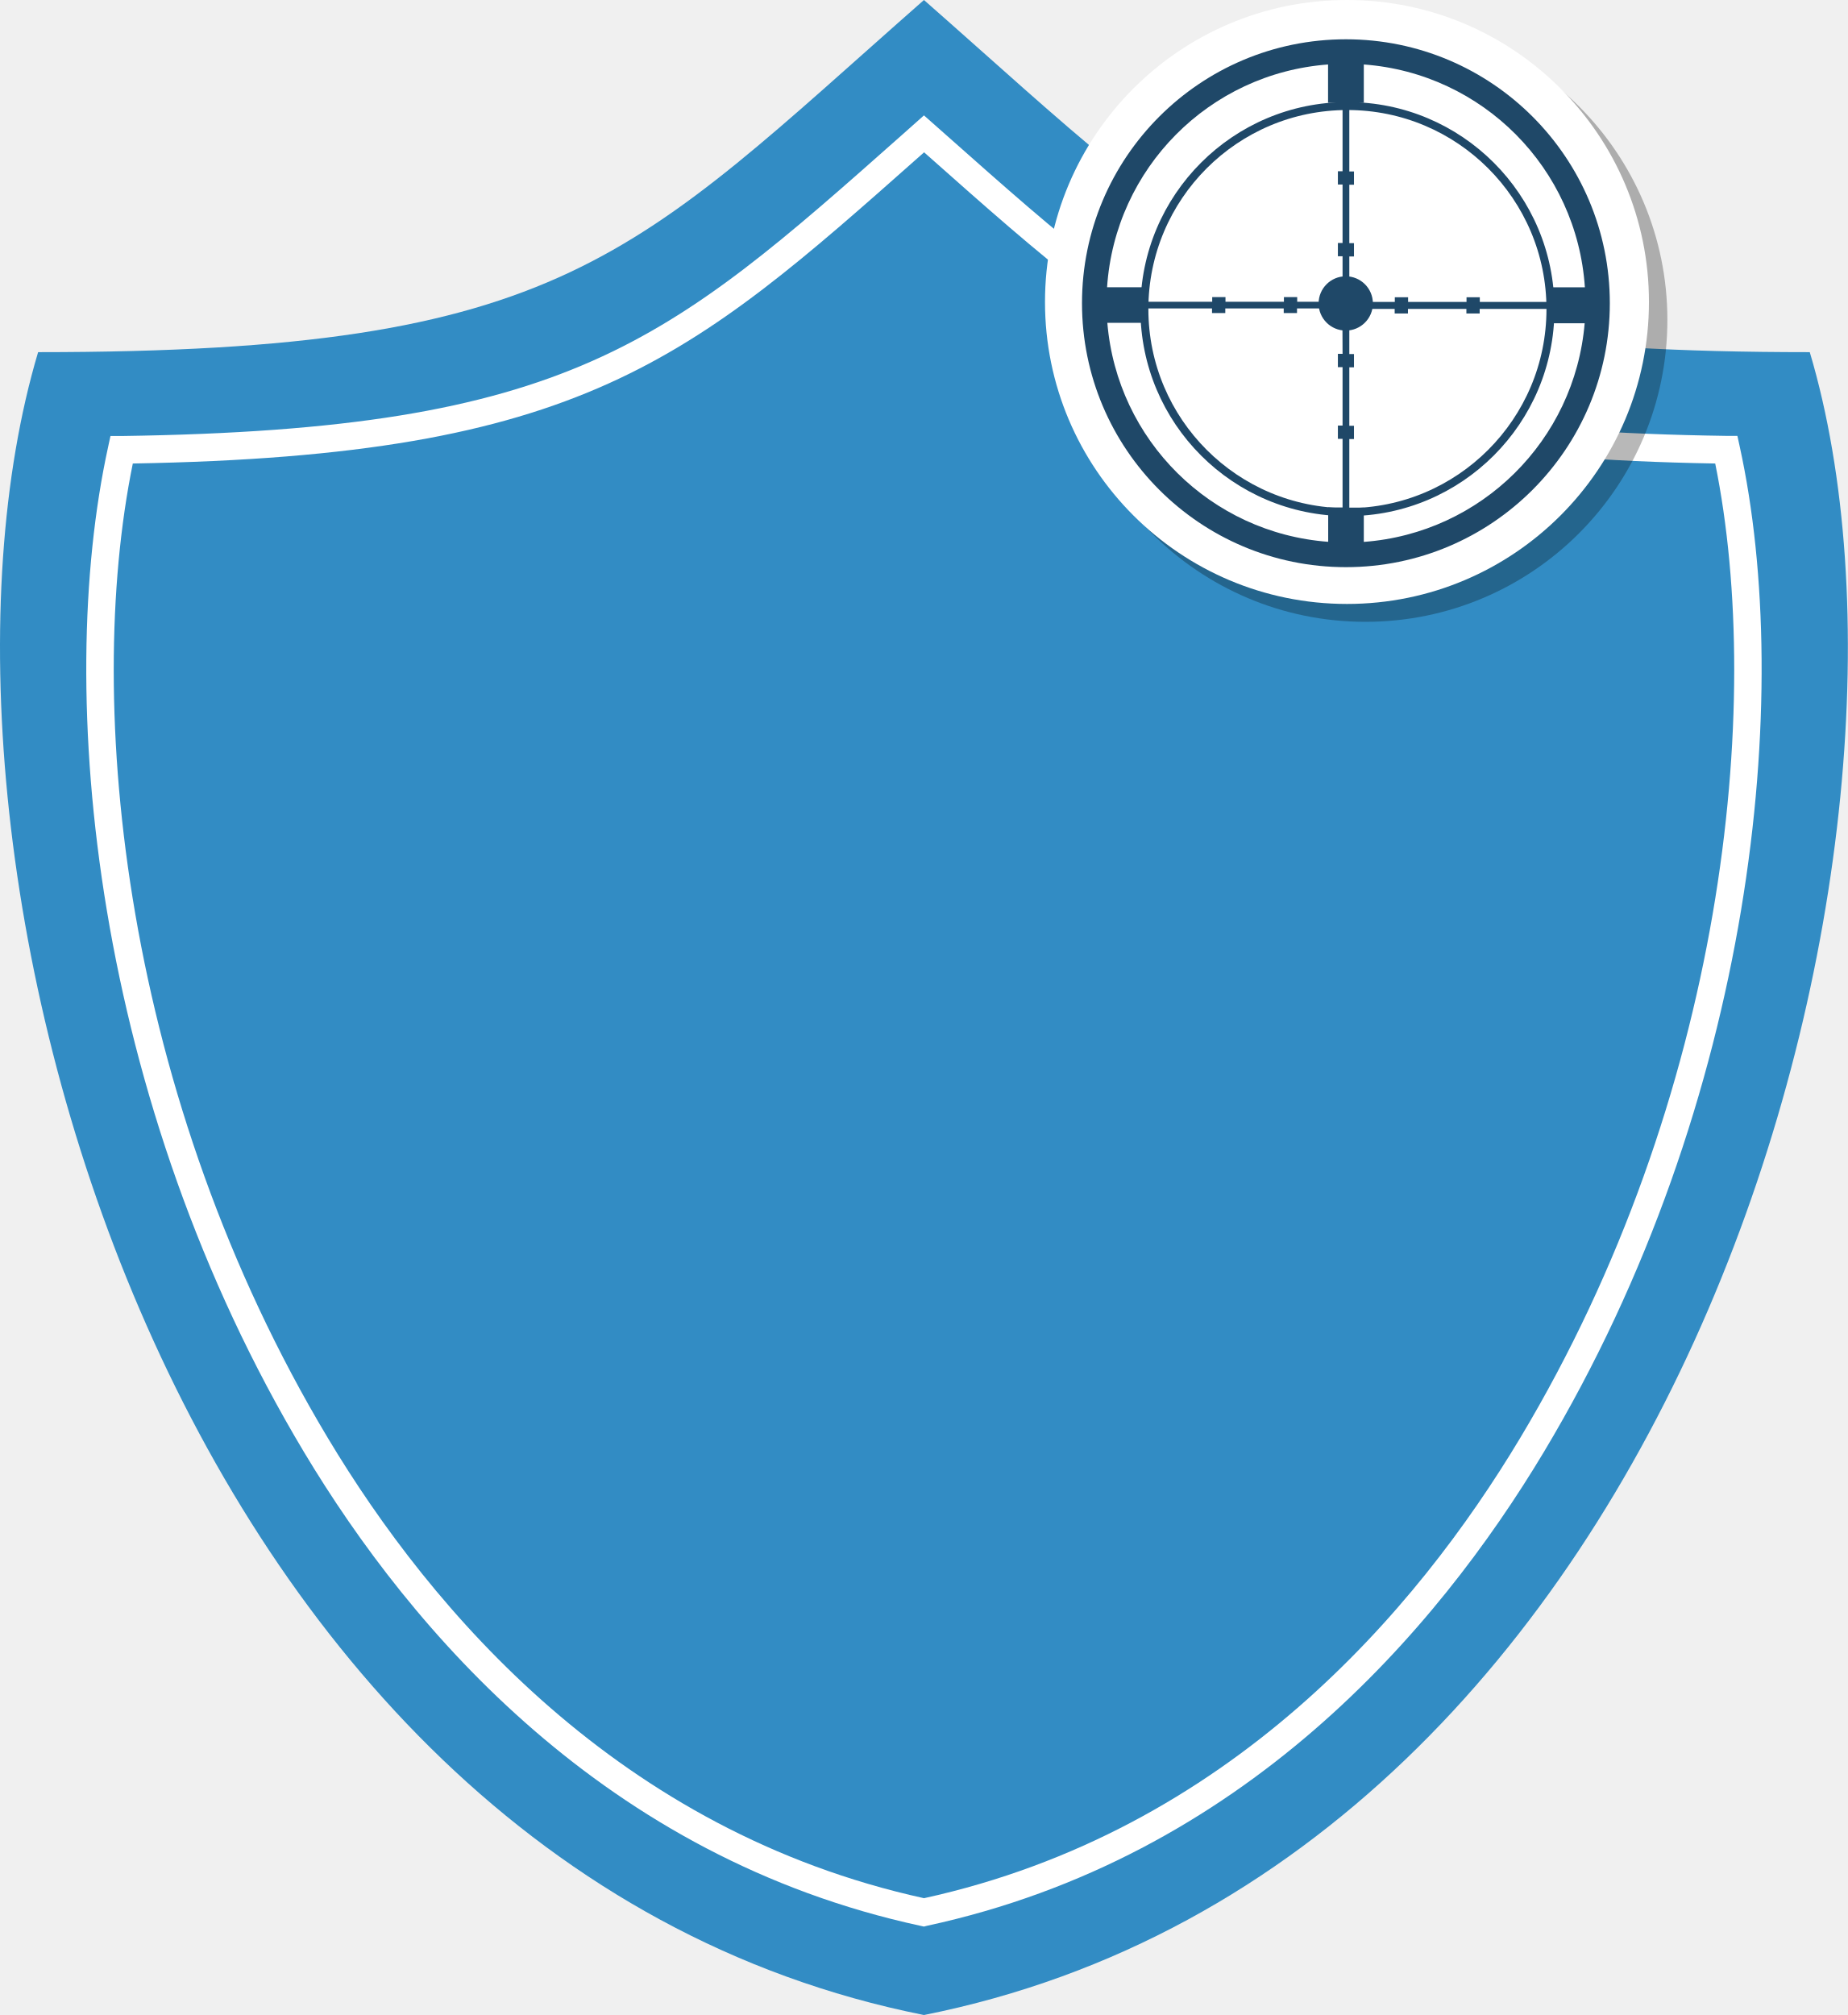
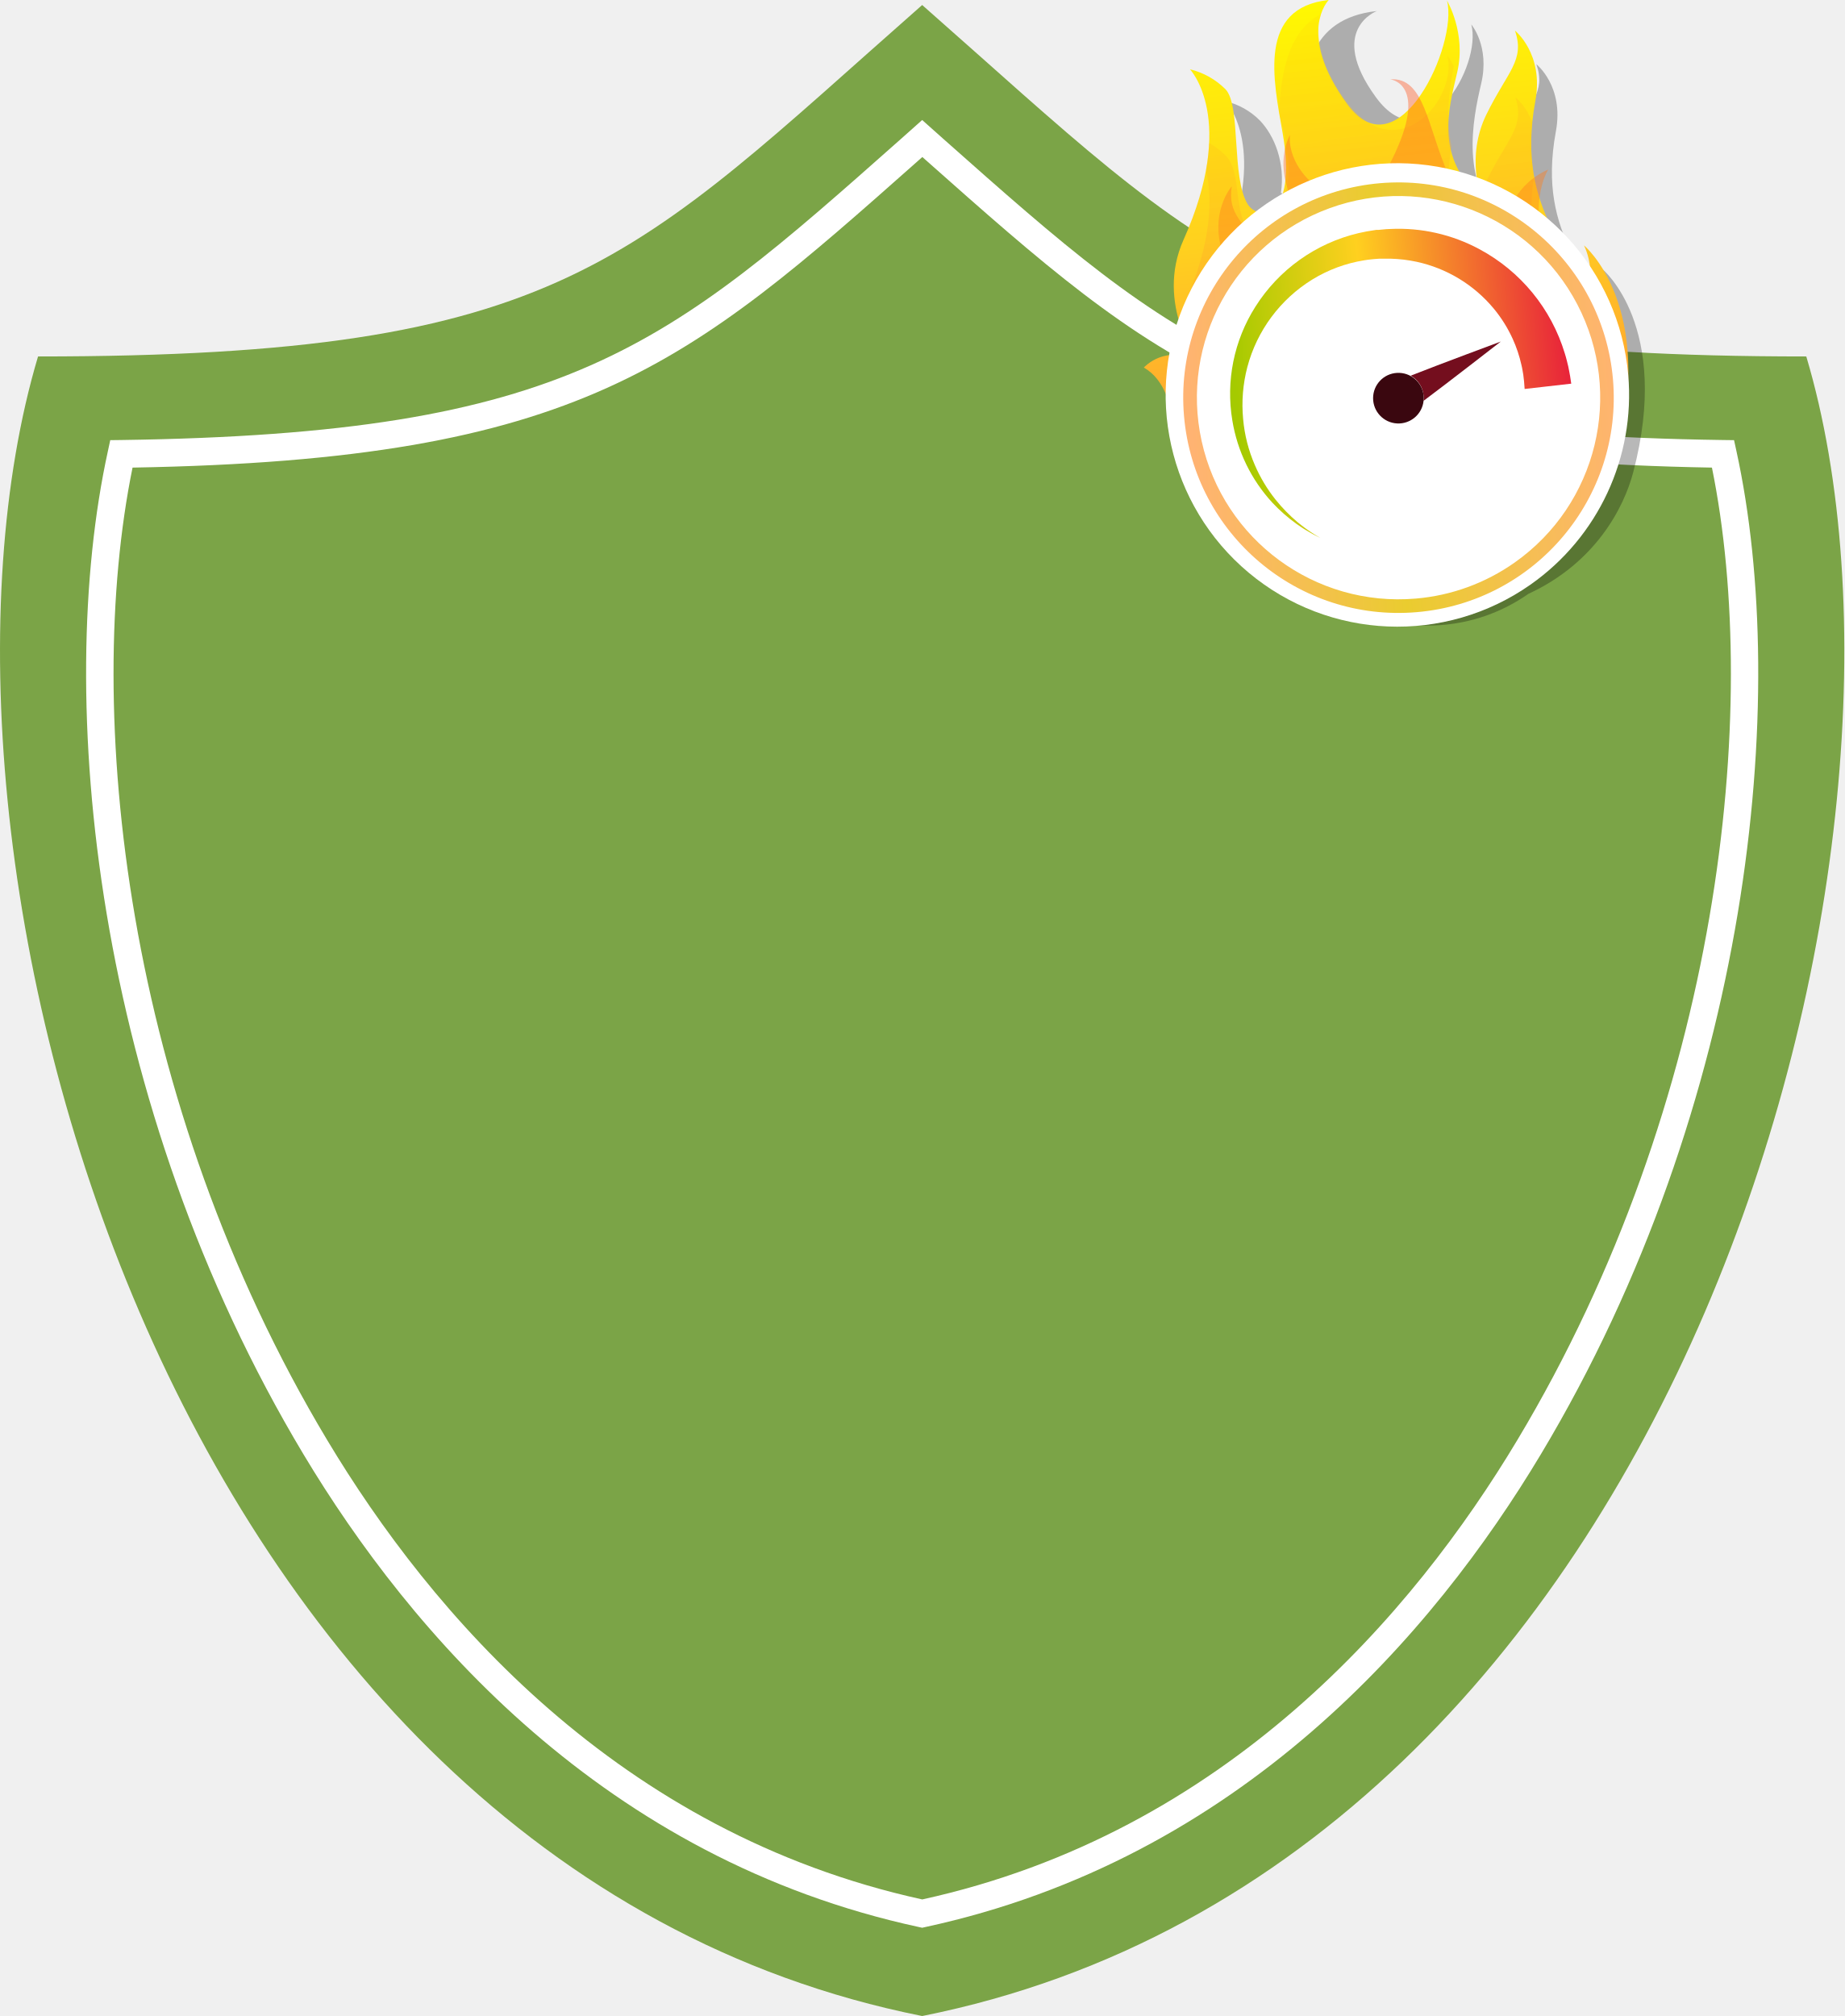
- <svg xmlns="http://www.w3.org/2000/svg" viewBox="0 0 695.71 758.56">
+ <svg xmlns="http://www.w3.org/2000/svg" xmlns:xlink="http://www.w3.org/1999/xlink" viewBox="0 0 695.71 760.45">
  <defs>
-     <style>.cls-1{fill:#328cc4;}.cls-2{fill:#fff;}.cls-3{opacity:0.28;}.cls-4{fill:#1f4868;}.cls-5{fill:none;stroke:#1f4868;stroke-miterlimit:10;stroke-width:3px;}</style>
+     <style>.cls-1{fill:#7ba447;}.cls-2{fill:#fff;}.cls-3{opacity:0.28;}.cls-4{fill:url(#linear-gradient);}.cls-5{opacity:0.32;fill:url(#linear-gradient-2);}.cls-6{opacity:0.42;}.cls-7{fill:url(#linear-gradient-3);}.cls-8{fill:url(#linear-gradient-4);}.cls-9{fill:url(#linear-gradient-5);}.cls-10{fill:url(#linear-gradient-6);}.cls-11{fill:url(#linear-gradient-7);}.cls-12{fill:#740e1e;}.cls-13{fill:#3a070f;}</style>
+     <linearGradient id="linear-gradient" x1="462.32" y1="266.66" x2="462.32" y2="36.27" gradientTransform="matrix(1, -0.09, 0.09, 1, 47.27, 2.61)" gradientUnits="userSpaceOnUse">
+       <stop offset="0" stop-color="#ff7543" />
+       <stop offset="0.61" stop-color="#ffd01f" />
+       <stop offset="1" stop-color="#fff900" />
+     </linearGradient>
+     <linearGradient id="linear-gradient-2" x1="504.27" y1="-6.21" x2="537.88" y2="221.11" gradientUnits="userSpaceOnUse">
+       <stop offset="0" stop-color="#ff5b29" />
+       <stop offset="0.01" stop-color="#ffe504" />
+       <stop offset="0.61" stop-color="#ff863c" />
+       <stop offset="0.86" stop-color="#ff5b29" />
+     </linearGradient>
+     <linearGradient id="linear-gradient-3" x1="571.12" y1="14.92" x2="585.86" y2="200.37" gradientUnits="userSpaceOnUse">
+       <stop offset="0" stop-color="#ff5b29" />
+       <stop offset="1" stop-color="#ffd802" />
+     </linearGradient>
+     <linearGradient id="linear-gradient-4" x1="515.69" y1="33.64" x2="527.13" y2="177.45" xlink:href="#linear-gradient-3" />
+     <linearGradient id="linear-gradient-5" x1="463.44" y1="23.48" x2="478.19" y2="208.93" xlink:href="#linear-gradient-3" />
+     <linearGradient id="linear-gradient-6" x1="384.7" y1="187.98" x2="547.09" y2="187.98" gradientTransform="matrix(1, -0.09, 0.09, 1, 47.27, 2.61)" gradientUnits="userSpaceOnUse">
+       <stop offset="0" stop-color="#ffb372" />
+       <stop offset="0.46" stop-color="#eacc2f" />
+       <stop offset="1" stop-color="#ffb372" />
+     </linearGradient>
+     <linearGradient id="linear-gradient-7" x1="402.5" y1="181.34" x2="531.26" y2="181.34" gradientTransform="matrix(1, -0.09, 0.09, 1, 47.27, 2.61)" gradientUnits="userSpaceOnUse">
+       <stop offset="0" stop-color="#a5ca00" />
+       <stop offset="0.39" stop-color="#ffd01f" />
+       <stop offset="1" stop-color="#e71c3b" />
+     </linearGradient>
  </defs>
  <g id="Layer_2" data-name="Layer 2">
    <g id="Objects">
      <g id="Grupo_150" data-name="Grupo 150">
-         <path id="Trazado_337" data-name="Trazado 337" class="cls-1" d="M347.86,0C238,96.67,213.19,132.57,14.35,132.57c-54.86,184.09,45.77,568.6,333.51,626,287.73-57.39,388.36-441.89,333.5-626C482.53,132.57,457.74,96.67,347.86,0Z" />
+         <path id="Trazado_337" data-name="Trazado 337" class="cls-1" d="M347.86,1.89C238,98.56,213.19,134.46,14.35,134.46c-54.86,184.09,45.77,568.6,333.51,626,287.73-57.39,388.36-441.89,333.5-626C482.53,134.46,457.74,98.56,347.86,1.89Z" />
        <g id="Grupo_149" data-name="Grupo 149">
-           <path id="Trazado_338" data-name="Trazado 338" class="cls-2" d="M347.86,725.27l-1.1-.24c-119-25.67-192-111.16-232.28-178.34C35.23,414.45,20.33,261.31,40.71,168.22l.88-4.08,4.12,0c168.76-2.38,205.41-34.9,294-113.45l8.15-7.25L356,50.64c88.55,78.55,125.2,111.07,294,113.45l4.11,0,.89,4.08c20.39,93.09,5.48,246.23-73.77,378.47C540.91,613.88,467.92,699.36,348.88,725ZM50,174.49c-18.65,91.42-3.26,238.93,73.41,366.82,39.08,65.21,109.71,148.1,224.47,173.28,114.75-25.18,185.39-108.07,224.47-173.28,76.67-127.89,92-275.4,73.41-366.82-169.12-2.93-209.31-38.59-296.55-116l-1.3-1.15-1.3,1.15C259.32,135.9,219.13,171.56,50,174.49Z" />
+           <path id="Trazado_338" data-name="Trazado 338" class="cls-2" d="M347.86,727.16l-1.1-.24c-119-25.67-192-111.16-232.28-178.34C35.23,416.34,20.33,263.2,40.71,170.11l.88-4.08,4.12-.05c168.76-2.38,205.41-34.9,294-113.45l8.15-7.26L356,52.53c88.55,78.55,125.2,111.07,294,113.45l4.11.05.89,4.08c20.39,93.09,5.48,246.23-73.77,378.47-40.26,67.19-113.25,152.67-232.29,178.34ZM50,176.38C31.36,267.8,46.75,415.31,123.42,543.2c39.08,65.21,109.71,148.1,224.47,173.28C462.64,691.3,533.28,608.41,572.36,543.2c76.67-127.89,92-275.4,73.41-366.82-169.12-2.93-209.31-38.59-296.55-116l-1.3-1.15-1.3,1.15C259.32,137.79,219.13,173.45,50,176.38Z" />
        </g>
      </g>
-       <ellipse class="cls-3" cx="514.06" cy="120.41" rx="113.69" ry="113.68" />
-       <ellipse class="cls-2" cx="507.12" cy="113.68" rx="113.69" ry="113.68" />
-       <path class="cls-4" d="M506.72,14.79a99.36,99.36,0,1,0,99.36,99.36A99.36,99.36,0,0,0,506.72,14.79Zm-1.26,118.42H503.7v5h1.76v22H503.7v5h1.76v25.83h-5.41v12.93a90.17,90.17,0,0,1-83.15-82.43h13.63v-5.43h25.78v1.73h5v-1.73h22v1.73h5v-1.73h17.08Zm0-68.74H503.7v5h1.76v22H503.7v5h1.76v17.13H488.38v-1.76h-5v1.76h-22v-1.76h-5v1.76H430.53v-5.46H416.8A90.11,90.11,0,0,1,500,24.27V38.69h5.46ZM508,96.54h1.76v-5H508v-22h1.76v-5H508V38.69h5.46V24.27a90.13,90.13,0,0,1,83.23,83.89H583v5.51H557.13v-1.76h-5v1.76h-22v-1.76h-5v1.76H508ZM513.46,204v-12.9H508V165.29h1.76v-5H508v-22h1.76v-5H508v-17h17.08v1.73h5v-1.73h22v1.73h5v-1.73H583v5.4h13.61A90.17,90.17,0,0,1,513.46,204Z" />
-       <circle class="cls-4" cx="506.66" cy="114.23" r="10.22" />
-       <circle class="cls-5" cx="507.29" cy="116.36" r="76.44" />
+       <path class="cls-3" d="M604.46,101.52c5.38,11.12.06,26.47.06,26.47-1.12-25.83-25.3-37-17.61-78.47,3.14-17-7.36-25.29-7.36-25.29,3.69,10.71-2.61,14.56-10.28,30.11s-1.71,30.49-1.71,30.49c-16.86-15.1-12.15-39.23-8.83-53.3S555,9.23,555,9.23C559.15,24.87,537.53,62.1,519,36.66s.36-32.5.36-32.5c-25.73,2.76-29,23.88-25.7,43,5.5,31.52-10.49,25.65-10.49,25.65,1.72-11.27-2.34-21.58-8-27.44a27.06,27.06,0,0,0-12.82-7.18S479.48,56,460,99.57c-10.3,23,5.47,44.21,5.47,44.21-11.69-7.28-19.76,1.69-19.76,1.69,15.71,9.13,7.59,36.86,27.23,59.44,11.42,13.14,23.43,20.06,35.47,23.7A65.9,65.9,0,0,0,576.54,224c25.33-11.68,36-32.52,39.51-45.74C630.63,123,604.46,101.52,604.46,101.52Z" />
+       <path class="cls-4" d="M597.51,92.57c5.63,11.66.07,27.75.07,27.75-1.17-27.07-26.46-38.78-18.42-82.26,3.29-17.8-7.69-26.51-7.69-26.51,3.85,11.23-2.74,15.27-10.75,31.57s-1.79,31.95-1.79,31.95C541.3,59.24,546.22,42,549.69,27.23s-3.86-27-3.86-27c4.3,16.4-18.31,65.64-37.71,39S501.21,0,501.21,0c-26.91,2.89-20.87,30.14-17.39,50.13,5.75,33-9.24,33.26-13.17,26.89-6.27-10.17-2.44-37.22-8.38-43.36a28.3,28.3,0,0,0-13.41-7.53s18,18.7-2.44,64.39c-10.77,24.14,5.72,46.35,5.72,46.35-12.22-7.63-20.66,1.77-20.66,1.77,16.43,9.58,7.94,38.64,28.48,62.31,12,13.77,24.5,21,37.09,24.84A68.73,68.73,0,1,1,568.31,221c26.49-12.25,37.68-34.1,41.32-47.95C624.89,115.08,597.51,92.57,597.51,92.57Z" />
+       <path class="cls-5" d="M609.63,173.06a143.25,143.25,0,0,0,3.89-20.35c-2.89-21.41-12.69-32.06-15.3-34.55-.05.19-.09.36-.14.53,4.79,11.54-.43,26.63-.43,26.63-1.14-26.35-25.12-38.15-19-78.85A72.25,72.25,0,0,1,578,46.2a23.83,23.83,0,0,0-6.46-9.65c3.85,11.23-2.74,15.27-10.75,31.57a38.68,38.68,0,0,0-2.28,5.74c.25.78.42,1.21.42,1.21l-.61-.58a43.05,43.05,0,0,0,.68,25.59c-13.78-12.38-13.78-30.53-11.47-44.92-2.31-10.34-.93-21.27.86-30.06a18.83,18.83,0,0,0-2.49-4.27c4.3,16.4-19,43.64-38.42,17-9.12-12.54-10-21.08-10.22-27-.6-2,1-3.82.92-5.45-13.48,7-15,25.61-15.68,36.42.49,4.71,2.81,9.22,2.35,12.09,6.57,27-14.13,33.56-14.13,33.56-5.57-10.2-2.44-22.62-8.38-28.76a26.64,26.64,0,0,0-6.24-4.73,74.45,74.45,0,0,1-1.17,10.2c2.41,10.27,2.46,27-8.44,51.4a43.29,43.29,0,0,0-1.88,5.1,54.49,54.49,0,0,0,7.53,16.24,17.93,17.93,0,0,0-9.27-3c.43,16,9.34,28,9.34,28a17.9,17.9,0,0,0-9.28-3c2.94,12.55,5,28.23,17,42.06.42.49.84.94,1.26,1.41-.4-2.19-.71-4.42-.9-6.69a68.56,68.56,0,0,1,.85-18.22q-.62-3.33-.92-6.78a68.74,68.74,0,1,1,136.13,6.46,65.23,65.23,0,0,1,.92,6.77,68.21,68.21,0,0,1-.26,14.38A72.2,72.2,0,0,0,609.63,173.06Z" />
+       <g class="cls-6">
+         <path class="cls-7" d="M586.17,105.3c-11.59-27.33-2.12-41.38-2.12-41.38a27.4,27.4,0,0,0-11.55,9.4,30.4,30.4,0,0,0-4.75,12.93A68.91,68.91,0,0,1,586.17,105.3Z" />
+         <path class="cls-8" d="M491,85a68.82,68.82,0,0,1,62.23-6.53c-.61-3.58-4.84-8-6.8-12.41-8-18-9-37.16-22.06-36.13,0,0,14.91,1.41.8,30.06s-40,7.36-38.61-9c0,0-5.58,9.44.18,22.94C488.06,77.17,489.6,80.93,491,85Z" />
+         <path class="cls-9" d="M466.13,113.65a69.08,69.08,0,0,1,11.95-17.76C468.89,84,463,80.86,464.65,70.27c0,0-9,10.12-3,26.57A84.11,84.11,0,0,1,466.13,113.65Z" />
+       </g>
+       <path class="cls-2" d="M614.2,141.46a87.41,87.41,0,1,0-36.78,79A87.43,87.43,0,0,0,614.2,141.46Z" />
+       <path class="cls-10" d="M520.6,69.1a81.2,81.2,0,1,0,87.84,74A81.3,81.3,0,0,0,520.6,69.1Zm13.46,156.69a76.06,76.06,0,1,1,37.27-13.58A75.77,75.77,0,0,1,534.06,225.79Z" />
+       <path class="cls-11" d="M592.31,142.16c0-.2-.08-.49-.14-.79s-.11-.62-.18-1c-.12-.65-.26-1.37-.42-2.15-.36-1.44-.72-3.11-1.31-4.93A66.34,66.34,0,0,0,558.07,94a64.28,64.28,0,0,0-33.6-7.63l-1.52.07-1.51.14-1.51.14-.33,0-.17,0-.34,0-.69.11c-1.72.23-4,.65-6,1.12a63.15,63.15,0,0,0-38.87,27.78,61.21,61.21,0,0,0-8.67,42.88,60.08,60.08,0,0,0,15.09,31,61.89,61.89,0,0,0,9.1,8c1.4.94,2.6,1.83,3.74,2.46s2.06,1.25,2.87,1.64l2.44,1.25-2.34-1.42a62.9,62.9,0,0,1-6.25-4.53,61.58,61.58,0,0,1-8.32-8.51,57.12,57.12,0,0,1-7.86-13.12,55.8,55.8,0,0,1-4.4-17.3,56.39,56.39,0,0,1,1.59-19.64,55.46,55.46,0,0,1,24.5-33,53.49,53.49,0,0,1,19.47-7.23c.86-.18,1.64-.23,2.45-.34s1.73-.17,2.65-.24l.7-.05.35,0h.17c-.25,0,0,0-.06,0h.08l1.26,0,1.26,0,1.25,0a53.6,53.6,0,0,1,9.74,1.16,52.17,52.17,0,0,1,29.09,17.62,51,51,0,0,1,7.19,11.47,49.92,49.92,0,0,1,3.28,9.8c.35,1.38.51,2.65.71,3.74.06.5.12,1,.16,1.4,0,.21.06.41.08.61a4.65,4.65,0,0,1,.06.61c.14,1.78.21,2.73.21,2.73l8.79-1,8.79-1Z" />
+       <path class="cls-12" d="M537,149.19a9.85,9.85,0,0,1,0,2c9-6.7,29.13-22.36,29.13-22.36s-23.34,8.66-34,12.88A9.56,9.56,0,0,1,537,149.19Z" />
+       <path class="cls-13" d="M537,149.19a9.55,9.55,0,1,0,0,2A9.85,9.85,0,0,0,537,149.19Z" />
    </g>
  </g>
</svg>
